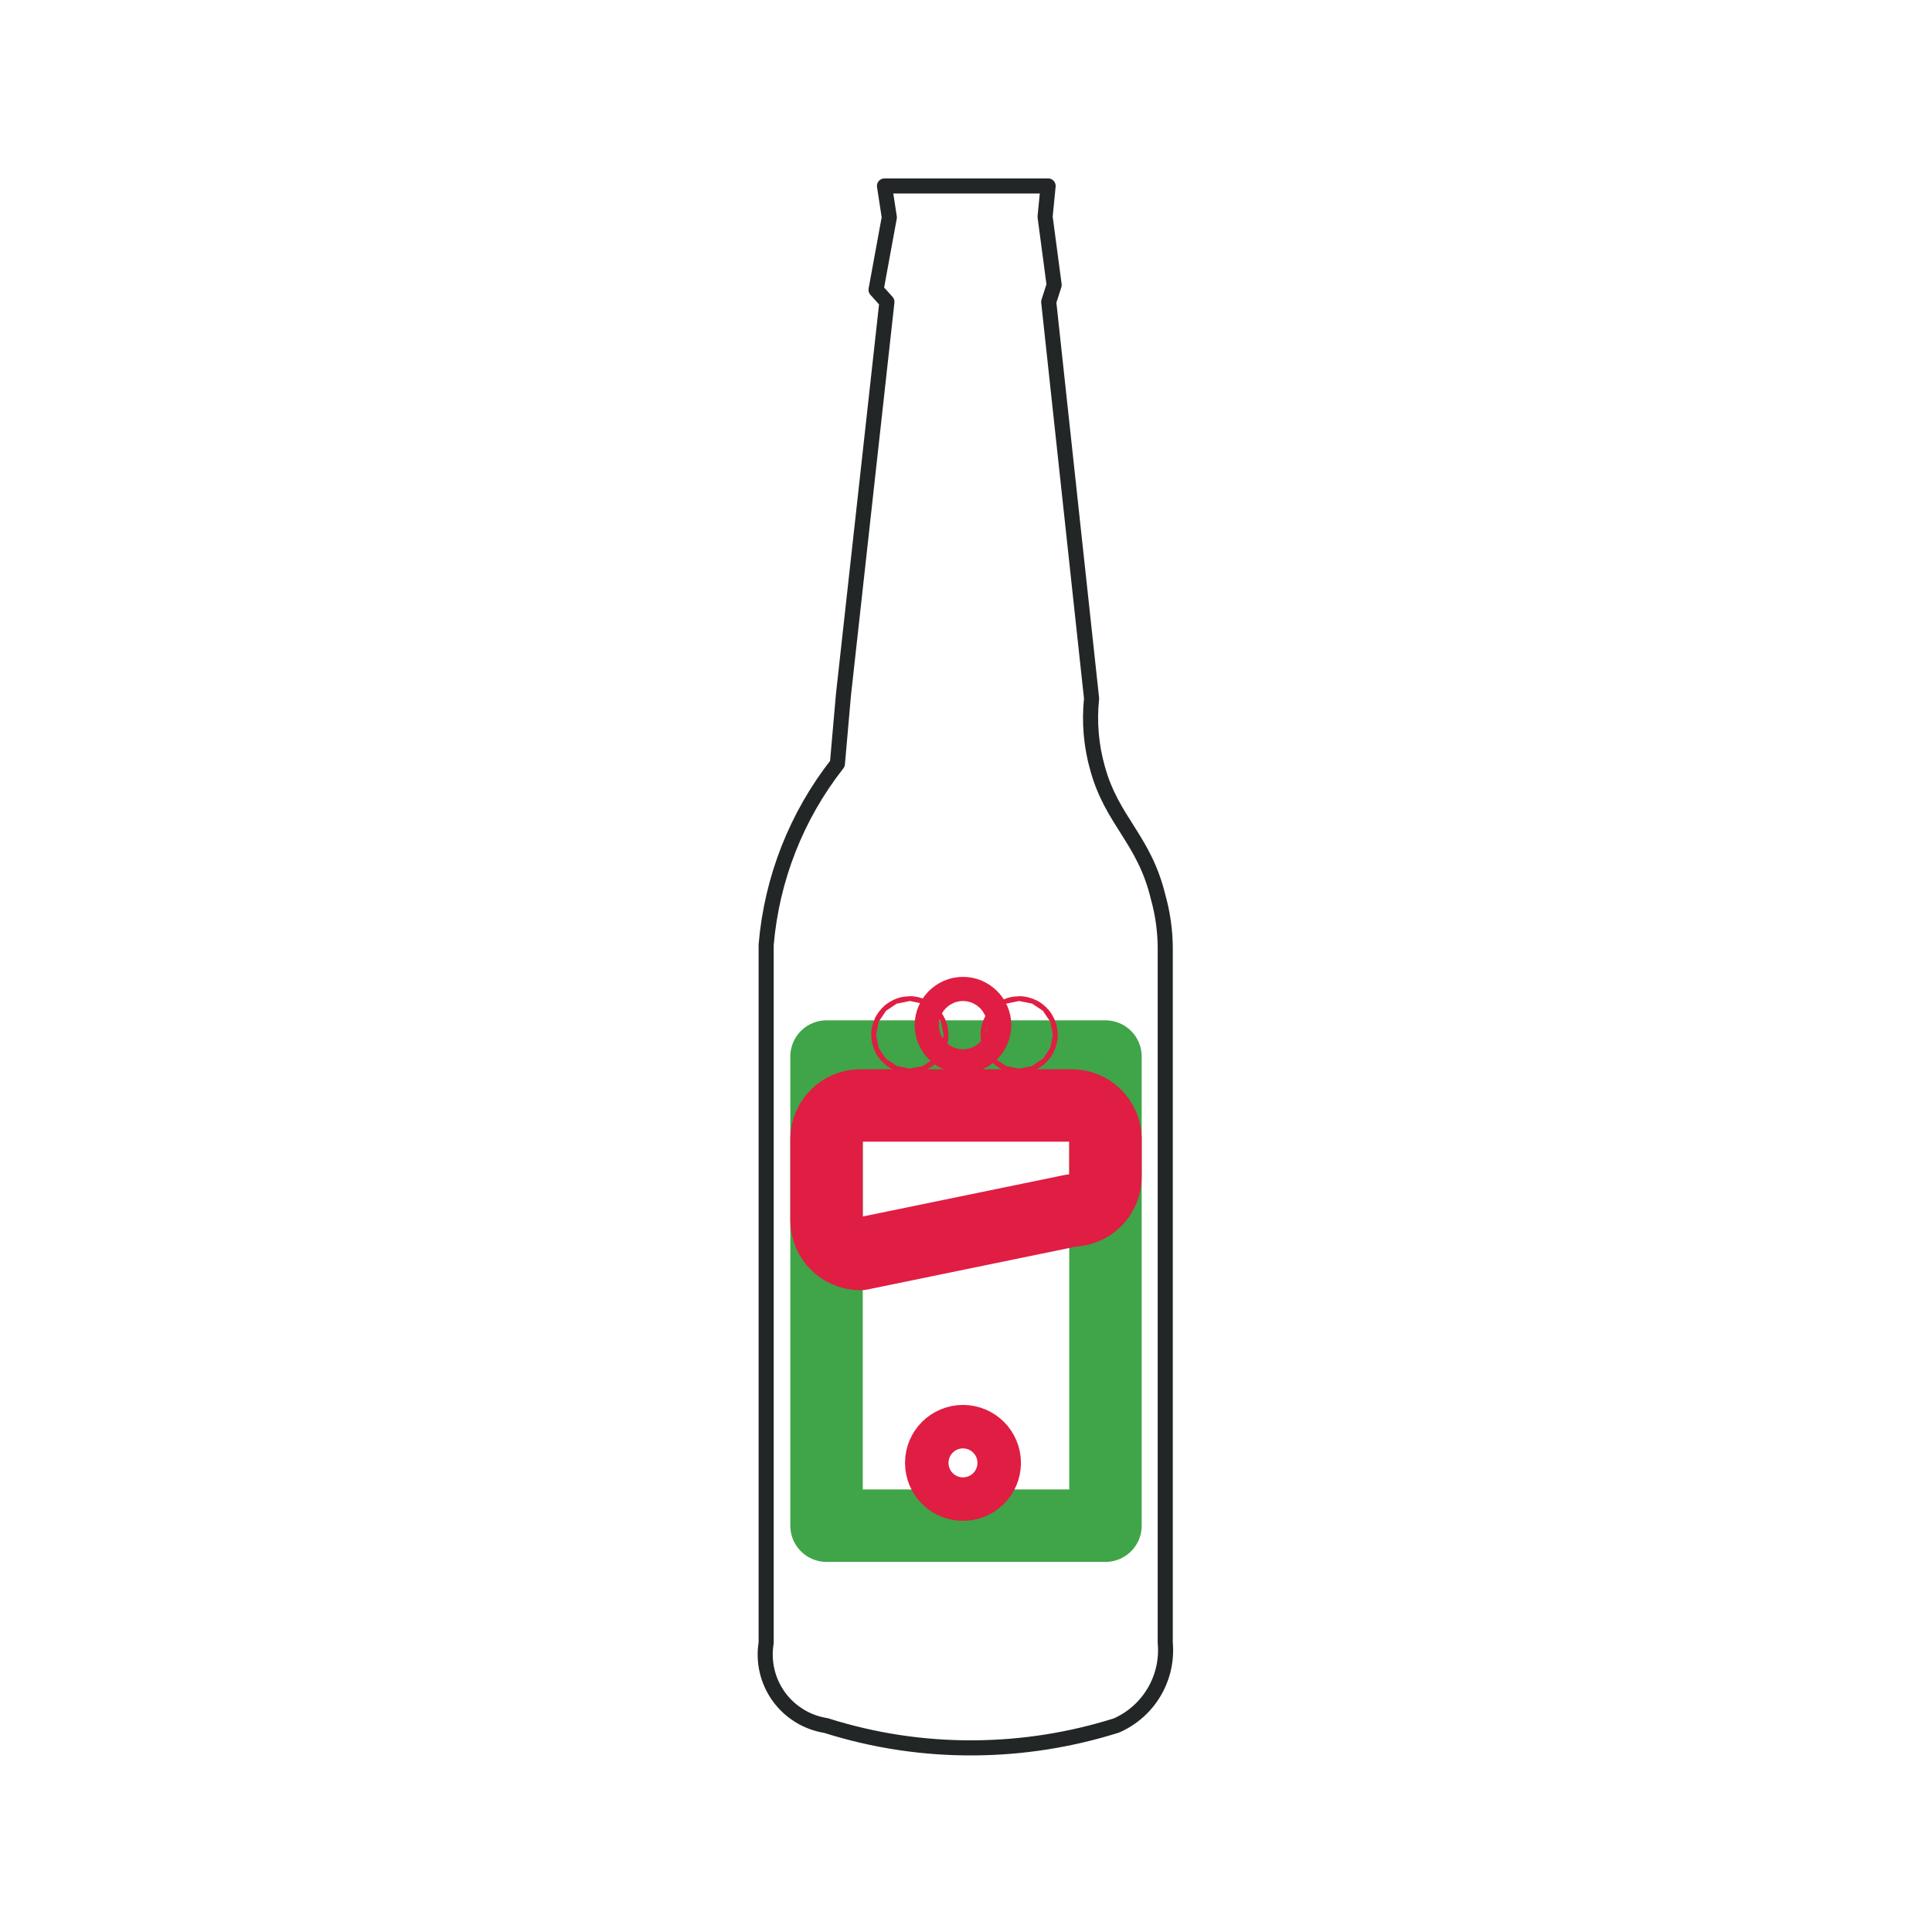
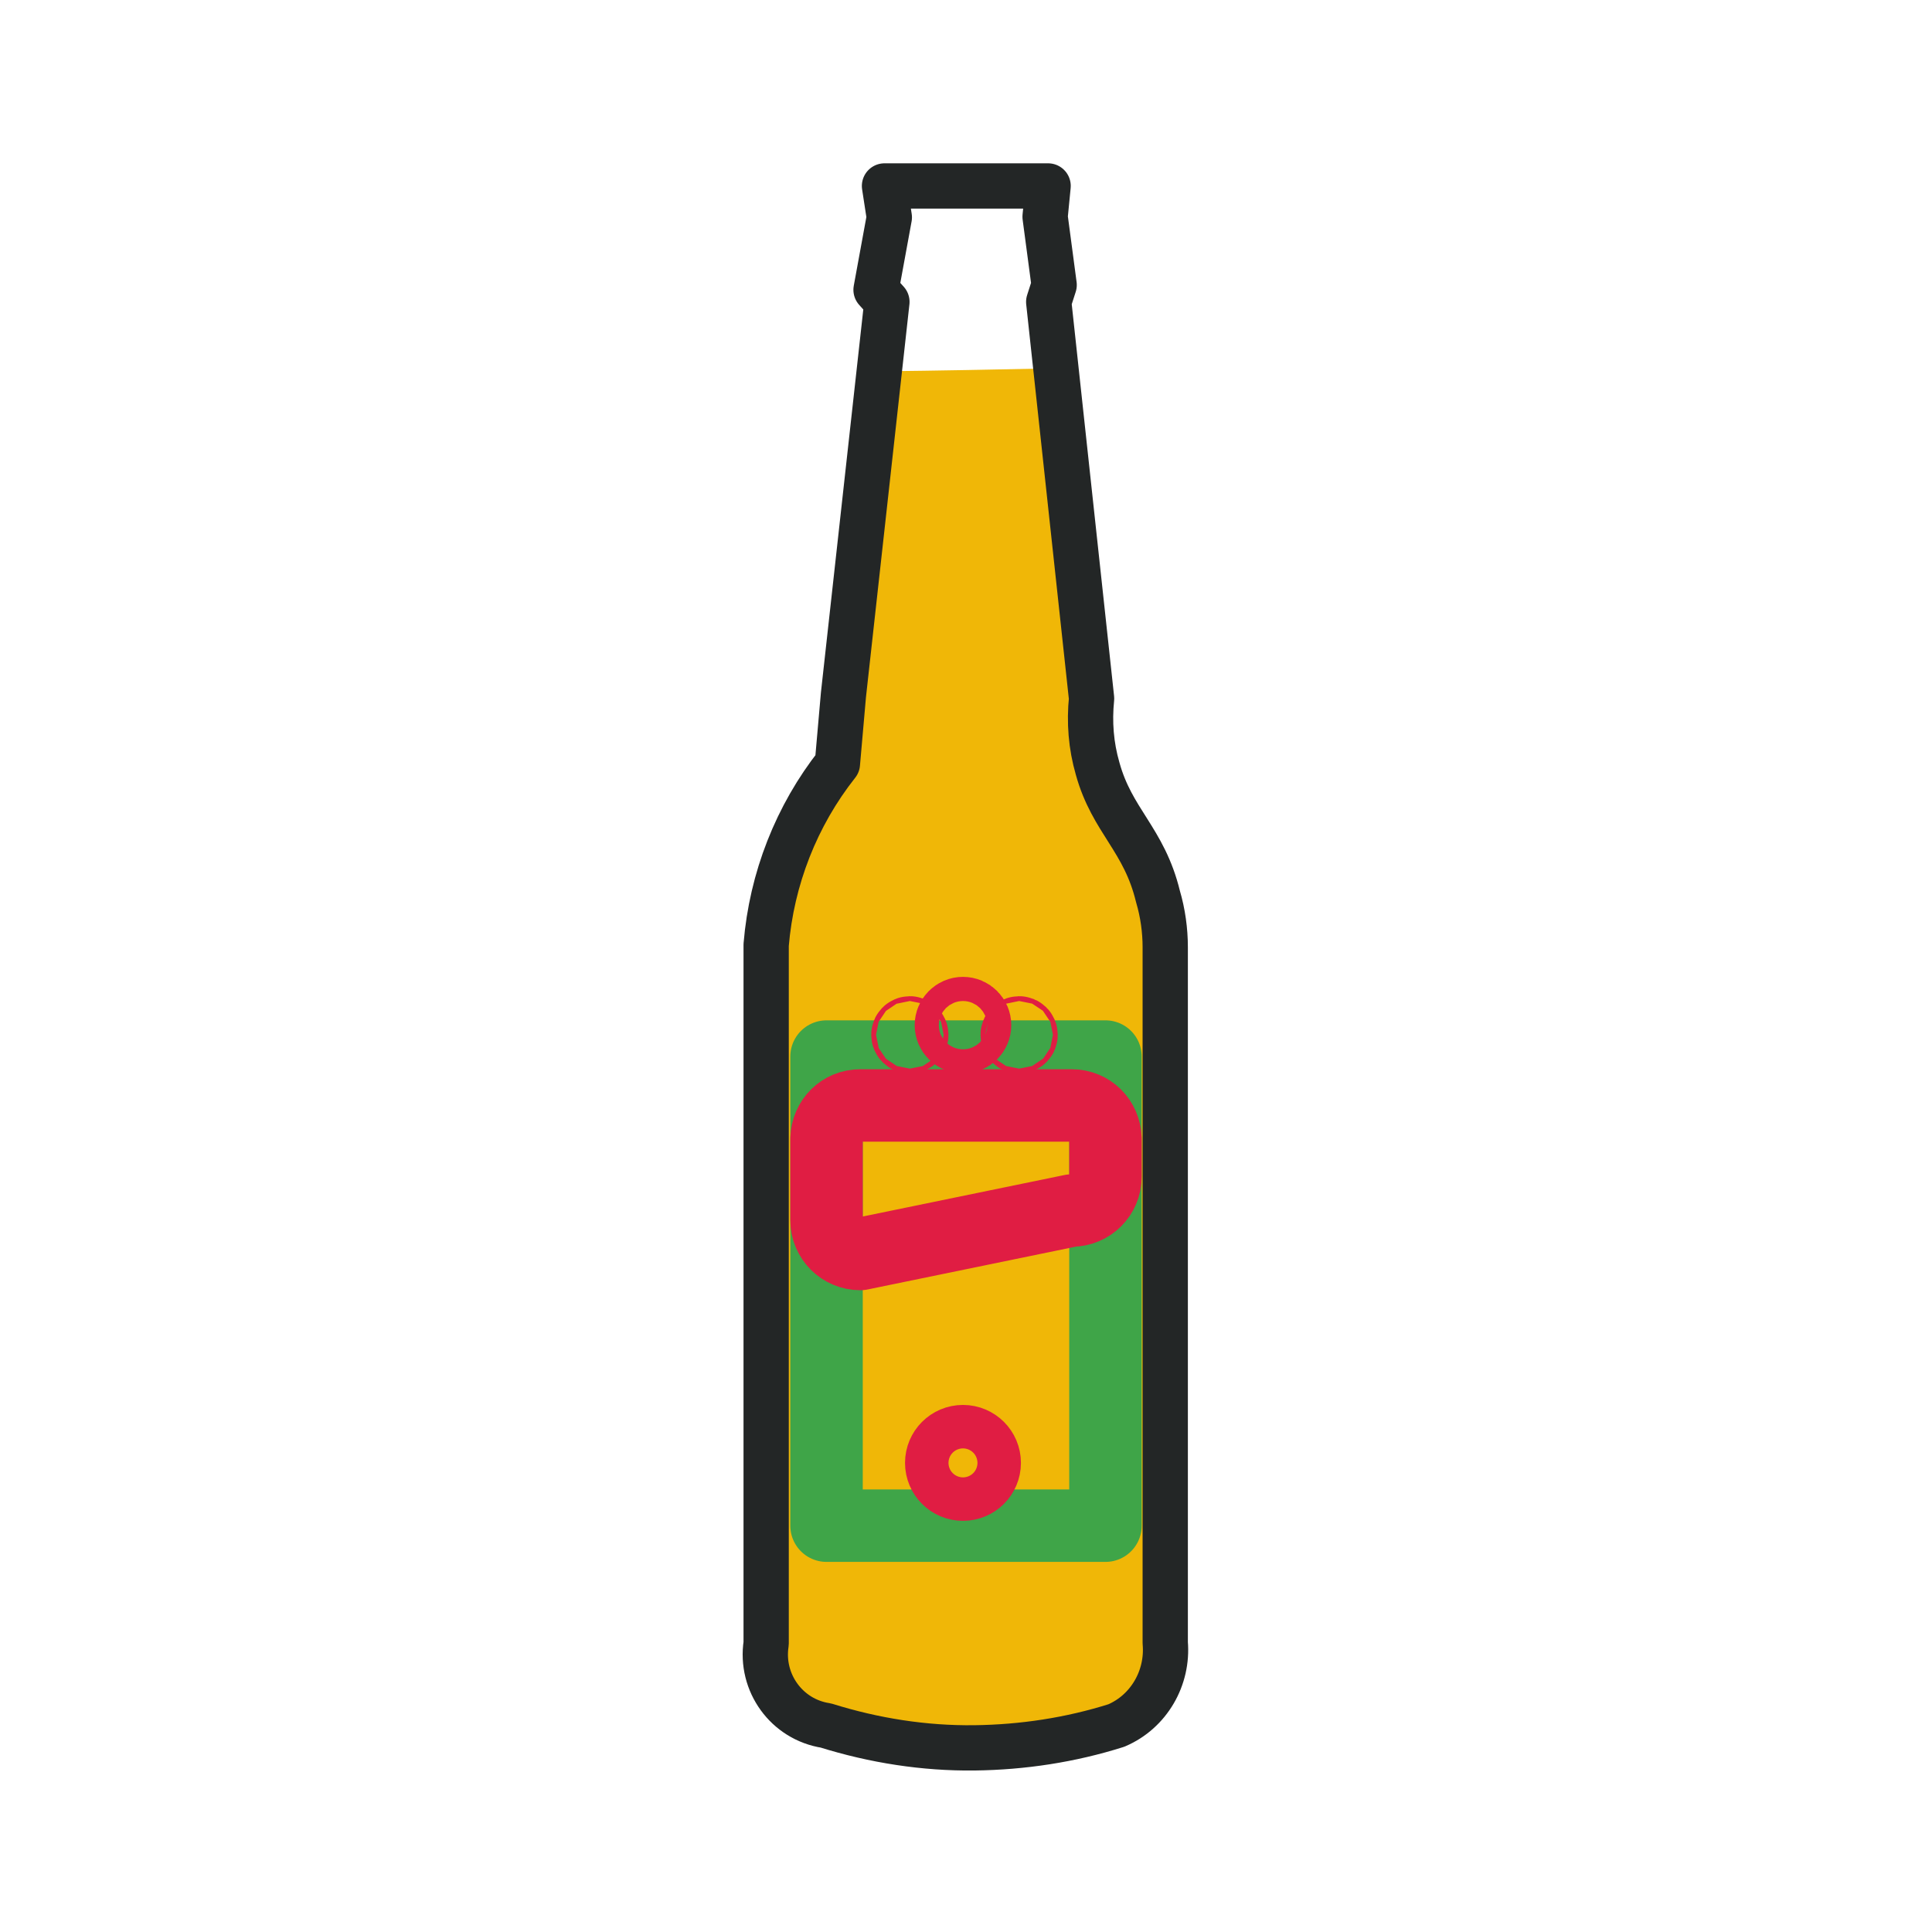
- <svg xmlns="http://www.w3.org/2000/svg" viewBox="0 0 32 32">
-   <g fill="none" stroke-linecap="round" stroke-linejoin="round">
-     <path d="M12.69,27.21V15.65a5.62,5.62,0,0,1,1.18-3l.1-1.14L14.69,5l-.18-.2.22-1.2-.08-.52,2.71,0-.05.51.15,1.13L17.37,5l.71,6.57a3.06,3.06,0,0,0,.1,1.16c.24.87.77,1.17,1,2.12a3.18,3.18,0,0,1,.12.84V27.21a1.36,1.36,0,0,1-.81,1.37,8,8,0,0,1-2.35.37,7.91,7.91,0,0,1-2.46-.37A1.19,1.19,0,0,1,12.69,27.21Z" stroke="#232626" stroke-width="0.25" />
-     <rect x="13.69" y="17.5" width="4.62" height="7.77" stroke="#3fa548" stroke-width="1.2" />
-     <g stroke="#E01D43" stroke-width="1.2">
+ <svg xmlns="http://www.w3.org/2000/svg" width="32px" height="32px" viewBox="0 0 32 32">
+   <g>
+     <path fill="#F0B707" d="M12.69,27.21V15.65c0.09-1.09,0.5-2.14,1.18-3l0.1-1.14c0.2-1.79,0.4-3.57,0.59-5.36       c0.98-0.01,1.95-0.03,2.93-0.05c0.2,1.82,0.39,3.64,0.59,5.46c-0.01,0.14-0.03,0.34-0.01,0.58c0.02,0.19,0.05,0.39,0.11,0.58       c0.24,0.87,0.77,1.17,1,2.12c0.08,0.27,0.12,0.56,0.12,0.84v11.52c0.05,0.58-0.27,1.14-0.81,1.37c-0.76,0.24-1.55,0.36-2.35,0.37       c-0.83,0.01-1.66-0.12-2.46-0.37c-0.65-0.1-1.09-0.71-0.99-1.36C12.69,27.22,12.69,27.21,12.69,27.21z" />
+     <path fill="none" stroke="#232626" stroke-width="0.75" stroke-linecap="round" stroke-linejoin="round" d="M12.69,27.21V15.65       c0.09-1.09,0.5-2.14,1.18-3l0.1-1.14L14.69,5l-0.18-0.2l0.22-1.2l-0.08-0.52h2.71l-0.05,0.51l0.15,1.13L17.37,5l0.71,6.57       c-0.04,0.39-0.01,0.78,0.1,1.16c0.24,0.87,0.77,1.17,1,2.12c0.08,0.27,0.12,0.56,0.12,0.84v11.52c0.05,0.58-0.27,1.14-0.81,1.37       c-0.76,0.24-1.55,0.36-2.35,0.37c-0.83,0.01-1.66-0.12-2.46-0.37c-0.65-0.1-1.09-0.71-0.99-1.36       C12.69,27.22,12.69,27.21,12.69,27.21z" />
+     <rect x="13.69" y="17.5" fill="none" stroke="#3FA548" stroke-width="1.2" stroke-linecap="round" stroke-linejoin="round" width="4.62" height="7.77" />
+     <g fill="none" stroke="#E01D43" stroke-width="1.2" stroke-linecap="round" stroke-linejoin="round">
      <circle cx="16.88" cy="17.14" r="0.04" />
      <circle cx="15.07" cy="17.14" r="0.04" />
-       <path d="M17.75,20.05l-3.5.72a.56.56,0,0,1-.56-.56V18.86a.56.56,0,0,1,.56-.55h3.5a.56.56,0,0,1,.56.55v.63A.56.56,0,0,1,17.75,20.05Z" />
+       <path d="M17.75,20.05l-3.5,0.72c-0.31,0-0.56-0.25-0.56-0.56v-1.35c0.01-0.31,0.25-0.55,0.56-0.55h3.5c0.31,0,0.55,0.24,0.56,0.55v0.63         C18.31,19.8,18.06,20.05,17.75,20.05z" />
      <circle cx="15.95" cy="24.23" r="0.36" />
      <circle cx="15.95" cy="16.98" r="0.2" />
    </g>
  </g>
</svg>
